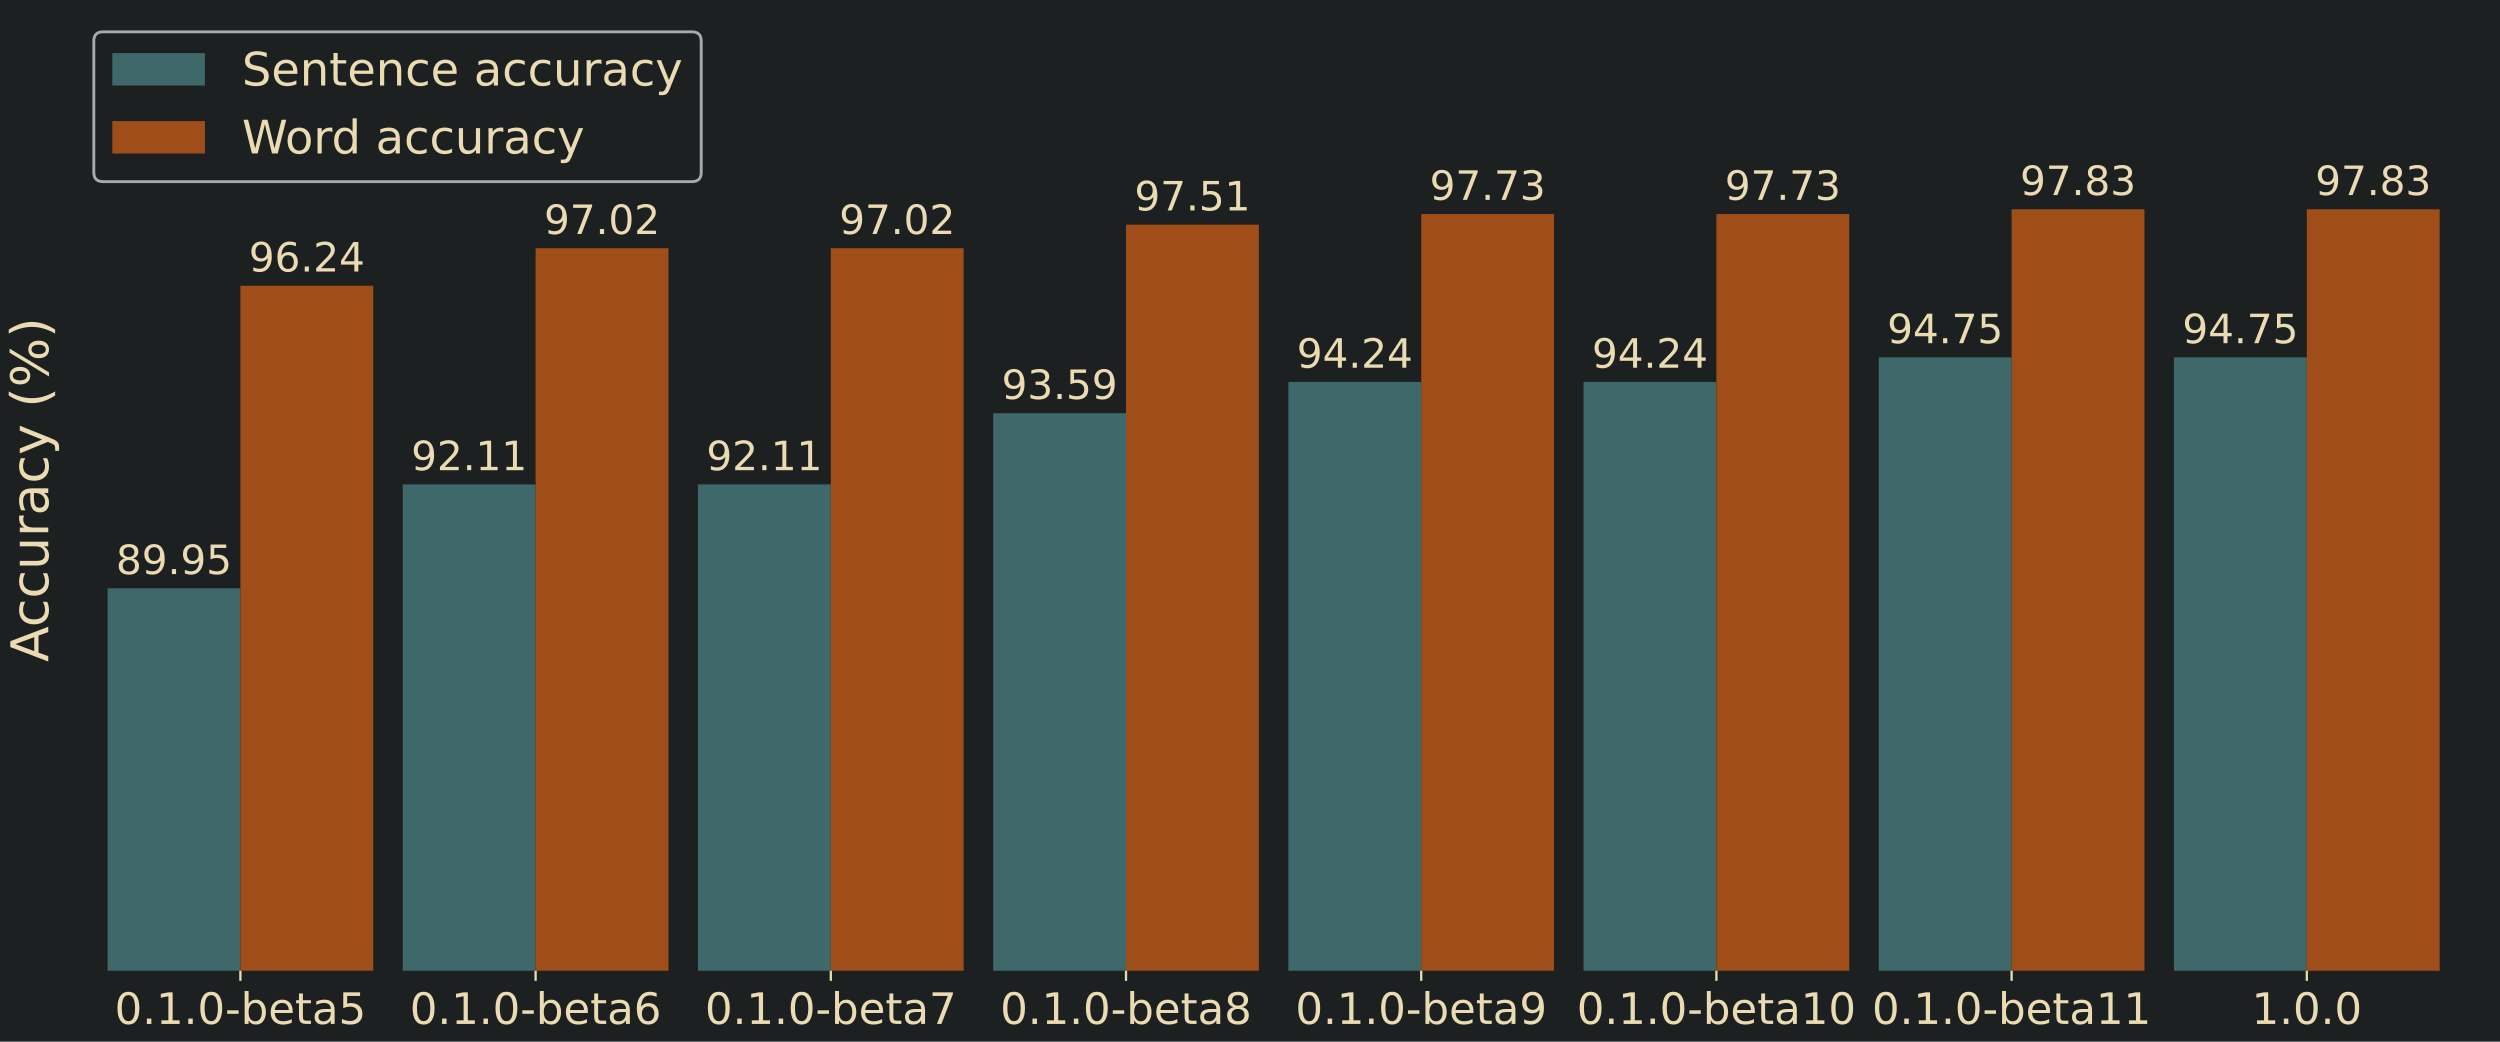
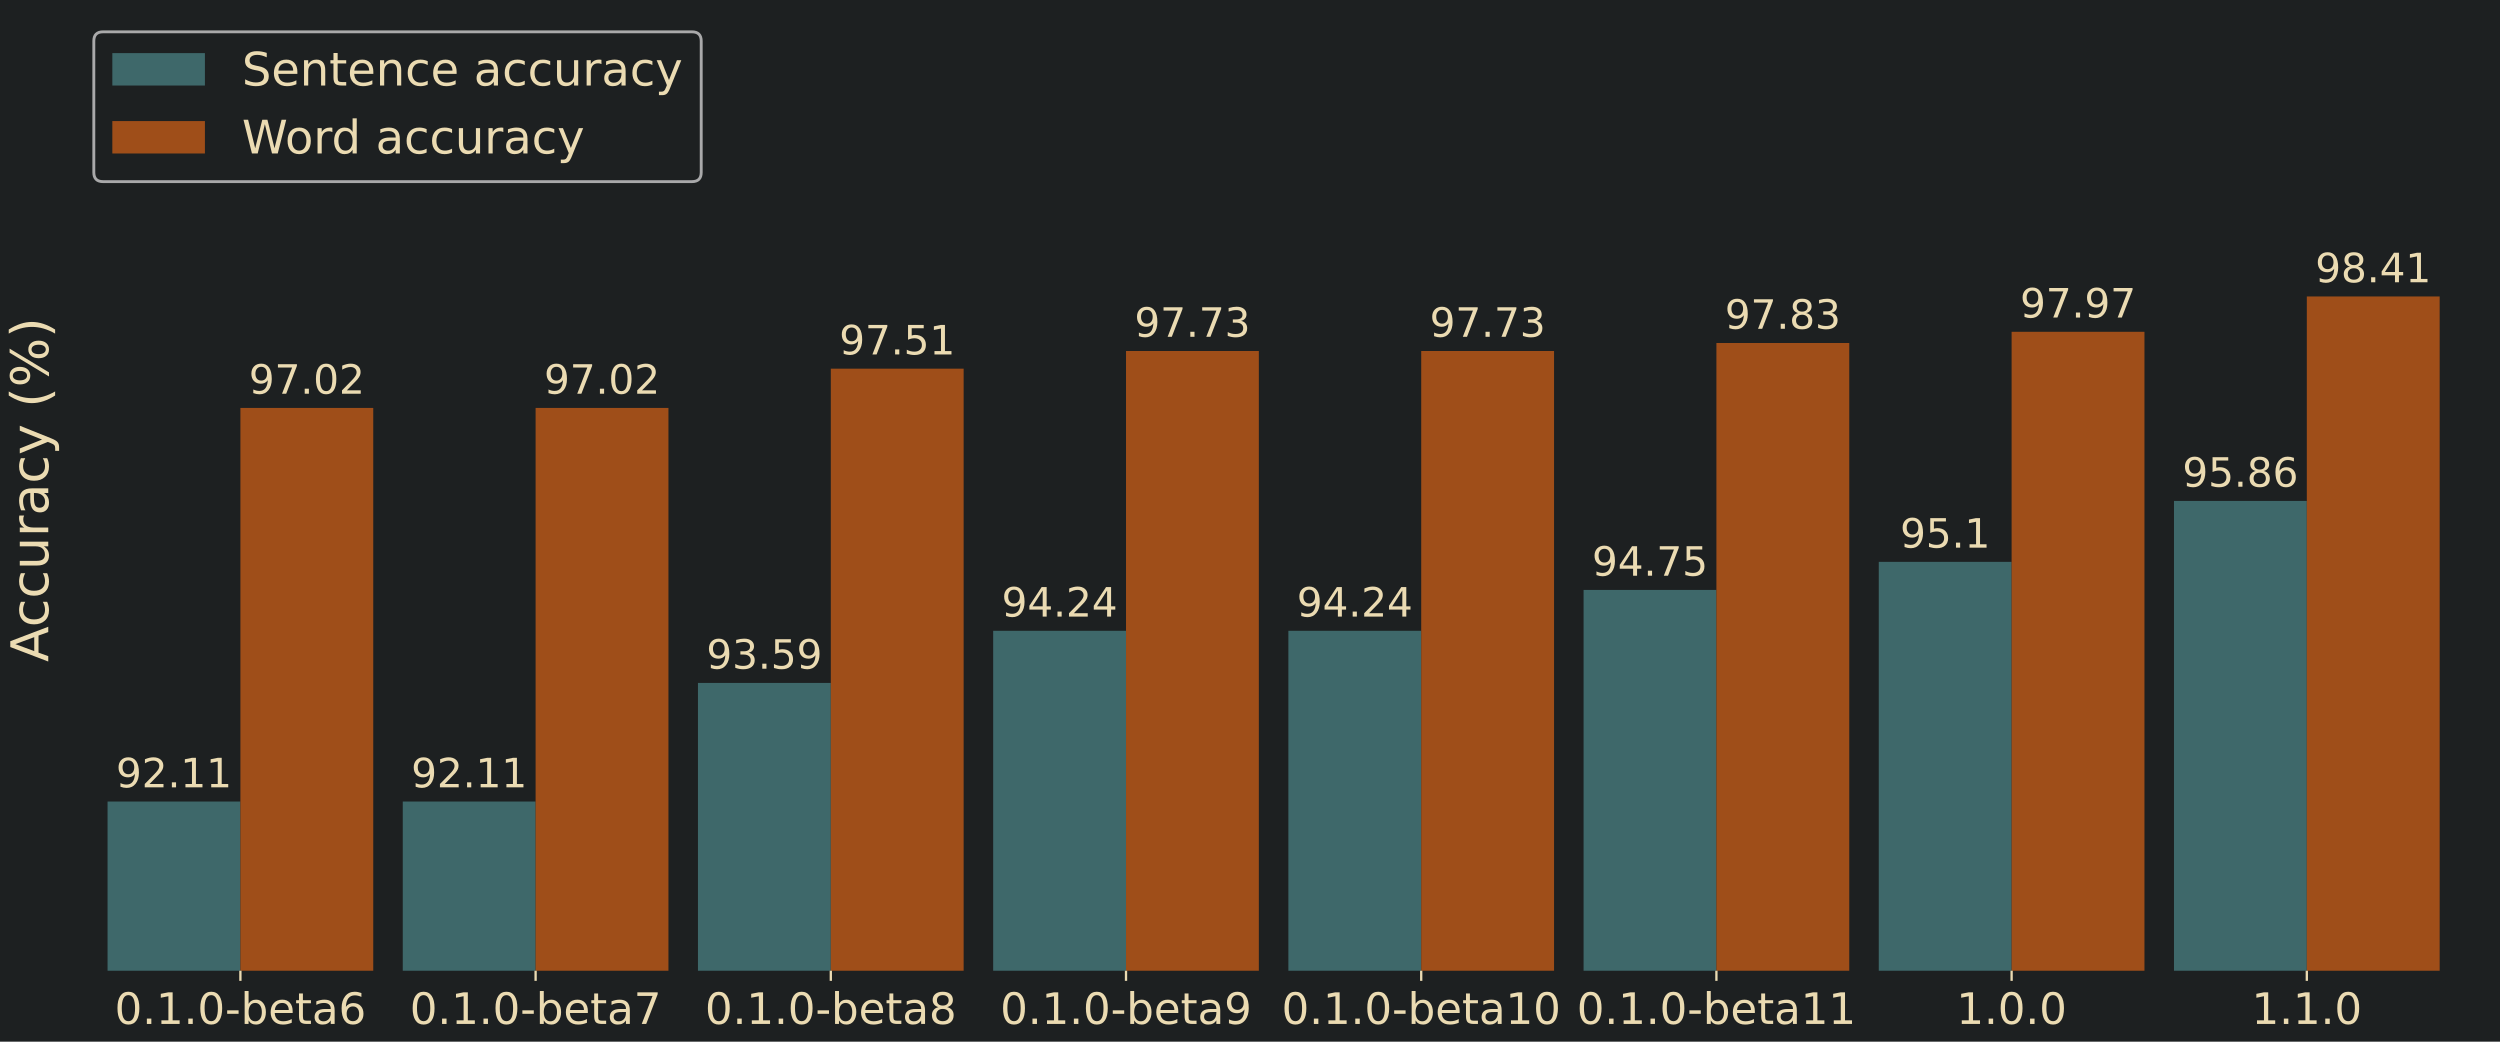
<svg xmlns="http://www.w3.org/2000/svg" xmlns:xlink="http://www.w3.org/1999/xlink" width="864pt" height="360pt" viewBox="0 0 864 360" version="1.1">
  <defs>
    <style type="text/css">*{stroke-linejoin: round; stroke-linecap: butt}</style>
  </defs>
  <g id="figure_1">
    <g id="patch_1">
      <path d="M 0 360  L 864 360  L 864 0  L 0 0  z " style="fill: #1d2021" />
    </g>
    <g id="axes_1">
      <g id="patch_2">
        <path d="M 24.421 335.483  L 861 335.483  L 861 3  L 24.421 3  z " style="fill: #1d2021" />
      </g>
      <g id="patch_3">
-         <path d="M 37.174 1698.66  L 83.083 1698.66  L 83.083 203.321  L 37.174 203.321  z " clip-path="url(#p4f9aa74996)" style="fill: #3e686a" />
+         <path d="M 37.174 2829.1  L 83.083 2829.1  L 83.083 277.021  L 37.174 277.021  z " clip-path="url(#p973f9255ab)" style="fill: #3e686a" />
      </g>
      <g id="patch_4">
-         <path d="M 139.195 1698.66  L 185.105 1698.66  L 185.105 167.413  L 139.195 167.413  z " clip-path="url(#p4f9aa74996)" style="fill: #3e686a" />
+         <path d="M 139.195 2829.1  L 185.105 2829.1  L 185.105 277.021  L 139.195 277.021  z " clip-path="url(#p973f9255ab)" style="fill: #3e686a" />
      </g>
      <g id="patch_5">
-         <path d="M 241.217 1698.66  L 287.127 1698.66  L 287.127 167.413  L 241.217 167.413  z " clip-path="url(#p4f9aa74996)" style="fill: #3e686a" />
+         <path d="M 241.217 2829.1  L 287.127 2829.1  L 287.127 236.015  L 241.217 236.015  z " clip-path="url(#p973f9255ab)" style="fill: #3e686a" />
      </g>
      <g id="patch_6">
-         <path d="M 343.239 1698.66  L 389.149 1698.66  L 389.149 142.809  L 343.239 142.809  z " clip-path="url(#p4f9aa74996)" style="fill: #3e686a" />
+         <path d="M 343.239 2829.1  L 389.149 2829.1  L 389.149 218.005  L 343.239 218.005  z " clip-path="url(#p973f9255ab)" style="fill: #3e686a" />
      </g>
      <g id="patch_7">
-         <path d="M 445.261 1698.66  L 491.171 1698.66  L 491.171 132.003  L 445.261 132.003  z " clip-path="url(#p4f9aa74996)" style="fill: #3e686a" />
+         <path d="M 445.261 2829.1  L 491.171 2829.1  L 491.171 218.005  L 445.261 218.005  z " clip-path="url(#p973f9255ab)" style="fill: #3e686a" />
      </g>
      <g id="patch_8">
-         <path d="M 547.283 1698.66  L 593.192 1698.66  L 593.192 132.003  L 547.283 132.003  z " clip-path="url(#p4f9aa74996)" style="fill: #3e686a" />
+         <path d="M 547.283 2829.1  L 593.192 2829.1  L 593.192 203.875  L 547.283 203.875  z " clip-path="url(#p973f9255ab)" style="fill: #3e686a" />
      </g>
      <g id="patch_9">
-         <path d="M 649.304 1698.66  L 695.214 1698.66  L 695.214 123.525  L 649.304 123.525  z " clip-path="url(#p4f9aa74996)" style="fill: #3e686a" />
+         <path d="M 649.304 2829.1  L 695.214 2829.1  L 695.214 194.178  L 649.304 194.178  z " clip-path="url(#p973f9255ab)" style="fill: #3e686a" />
      </g>
      <g id="patch_10">
-         <path d="M 751.326 1698.66  L 797.236 1698.66  L 797.236 123.525  L 751.326 123.525  z " clip-path="url(#p4f9aa74996)" style="fill: #3e686a" />
+         <path d="M 751.326 2829.1  L 797.236 2829.1  L 797.236 173.12  L 751.326 173.12  z " clip-path="url(#p973f9255ab)" style="fill: #3e686a" />
      </g>
      <g id="patch_11">
-         <path d="M 83.083 1698.66  L 128.993 1698.66  L 128.993 98.755  L 83.083 98.755  z " clip-path="url(#p4f9aa74996)" style="fill: #9f4e19" />
+         <path d="M 83.083 2829.1  L 128.993 2829.1  L 128.993 140.98  L 83.083 140.98  z " clip-path="url(#p973f9255ab)" style="fill: #9f4e19" />
      </g>
      <g id="patch_12">
-         <path d="M 185.105 1698.66  L 231.015 1698.66  L 231.015 85.788  L 185.105 85.788  z " clip-path="url(#p4f9aa74996)" style="fill: #9f4e19" />
+         <path d="M 185.105 2829.1  L 231.015 2829.1  L 231.015 140.98  L 185.105 140.98  z " clip-path="url(#p973f9255ab)" style="fill: #9f4e19" />
      </g>
      <g id="patch_13">
-         <path d="M 287.127 1698.66  L 333.037 1698.66  L 333.037 85.788  L 287.127 85.788  z " clip-path="url(#p4f9aa74996)" style="fill: #9f4e19" />
+         <path d="M 287.127 2829.1  L 333.037 2829.1  L 333.037 127.404  L 287.127 127.404  z " clip-path="url(#p973f9255ab)" style="fill: #9f4e19" />
      </g>
      <g id="patch_14">
-         <path d="M 389.149 1698.66  L 435.059 1698.66  L 435.059 77.643  L 389.149 77.643  z " clip-path="url(#p4f9aa74996)" style="fill: #9f4e19" />
+         <path d="M 389.149 2829.1  L 435.059 2829.1  L 435.059 121.309  L 389.149 121.309  z " clip-path="url(#p973f9255ab)" style="fill: #9f4e19" />
      </g>
      <g id="patch_15">
-         <path d="M 491.171 1698.66  L 537.08 1698.66  L 537.08 73.985  L 491.171 73.985  z " clip-path="url(#p4f9aa74996)" style="fill: #9f4e19" />
+         <path d="M 491.171 2829.1  L 537.08 2829.1  L 537.08 121.309  L 491.171 121.309  z " clip-path="url(#p973f9255ab)" style="fill: #9f4e19" />
      </g>
      <g id="patch_16">
-         <path d="M 593.192 1698.66  L 639.102 1698.66  L 639.102 73.985  L 593.192 73.985  z " clip-path="url(#p4f9aa74996)" style="fill: #9f4e19" />
+         <path d="M 593.192 2829.1  L 639.102 2829.1  L 639.102 118.538  L 593.192 118.538  z " clip-path="url(#p973f9255ab)" style="fill: #9f4e19" />
      </g>
      <g id="patch_17">
-         <path d="M 695.214 1698.66  L 741.124 1698.66  L 741.124 72.323  L 695.214 72.323  z " clip-path="url(#p4f9aa74996)" style="fill: #9f4e19" />
+         <path d="M 695.214 2829.1  L 741.124 2829.1  L 741.124 114.659  L 695.214 114.659  z " clip-path="url(#p973f9255ab)" style="fill: #9f4e19" />
      </g>
      <g id="patch_18">
-         <path d="M 797.236 1698.66  L 843.146 1698.66  L 843.146 72.323  L 797.236 72.323  z " clip-path="url(#p4f9aa74996)" style="fill: #9f4e19" />
+         <path d="M 797.236 2829.1  L 843.146 2829.1  L 843.146 102.468  L 797.236 102.468  z " clip-path="url(#p973f9255ab)" style="fill: #9f4e19" />
      </g>
      <g id="matplotlib.axis_1">
        <g id="xtick_1">
          <g id="line2d_1">
            <defs>
-               <path id="m18fe4cca74" d="M 0 0  L 0 3.5  " style="stroke: #ebdbb2; stroke-width: 0.8" />
+               <path id="m630012e439" d="M 0 0  L 0 3.5  " style="stroke: #ebdbb2; stroke-width: 0.8" />
            </defs>
            <g>
-               <use xlink:href="#m18fe4cca74" x="83.083" y="335.483" style="fill: #ebdbb2; stroke: #ebdbb2; stroke-width: 0.8" />
+               <use xlink:href="#m630012e439" x="83.083" y="335.483" style="fill: #ebdbb2; stroke: #ebdbb2; stroke-width: 0.8" />
            </g>
          </g>
          <g id="text_1">
            <g style="fill: #ebdbb2" transform="translate(39.61036 353.8802) scale(0.15 -0.15)">
              <defs>
                <path id="DejaVuSans-30" d="M 2034 4250  Q 1547 4250 1301 3770  Q 1056 3291 1056 2328  Q 1056 1369 1301 889  Q 1547 409 2034 409  Q 2525 409 2770 889  Q 3016 1369 3016 2328  Q 3016 3291 2770 3770  Q 2525 4250 2034 4250  z M 2034 4750  Q 2819 4750 3233 4129  Q 3647 3509 3647 2328  Q 3647 1150 3233 529  Q 2819 -91 2034 -91  Q 1250 -91 836 529  Q 422 1150 422 2328  Q 422 3509 836 4129  Q 1250 4750 2034 4750  z " transform="scale(0.015625)" />
                <path id="DejaVuSans-2e" d="M 684 794  L 1344 794  L 1344 0  L 684 0  L 684 794  z " transform="scale(0.015625)" />
                <path id="DejaVuSans-31" d="M 794 531  L 1825 531  L 1825 4091  L 703 3866  L 703 4441  L 1819 4666  L 2450 4666  L 2450 531  L 3481 531  L 3481 0  L 794 0  L 794 531  z " transform="scale(0.015625)" />
                <path id="DejaVuSans-2d" d="M 313 2009  L 1997 2009  L 1997 1497  L 313 1497  L 313 2009  z " transform="scale(0.015625)" />
                <path id="DejaVuSans-62" d="M 3116 1747  Q 3116 2381 2855 2742  Q 2594 3103 2138 3103  Q 1681 3103 1420 2742  Q 1159 2381 1159 1747  Q 1159 1113 1420 752  Q 1681 391 2138 391  Q 2594 391 2855 752  Q 3116 1113 3116 1747  z M 1159 2969  Q 1341 3281 1617 3432  Q 1894 3584 2278 3584  Q 2916 3584 3314 3078  Q 3713 2572 3713 1747  Q 3713 922 3314 415  Q 2916 -91 2278 -91  Q 1894 -91 1617 61  Q 1341 213 1159 525  L 1159 0  L 581 0  L 581 4863  L 1159 4863  L 1159 2969  z " transform="scale(0.015625)" />
                <path id="DejaVuSans-65" d="M 3597 1894  L 3597 1613  L 953 1613  Q 991 1019 1311 708  Q 1631 397 2203 397  Q 2534 397 2845 478  Q 3156 559 3463 722  L 3463 178  Q 3153 47 2828 -22  Q 2503 -91 2169 -91  Q 1331 -91 842 396  Q 353 884 353 1716  Q 353 2575 817 3079  Q 1281 3584 2069 3584  Q 2775 3584 3186 3129  Q 3597 2675 3597 1894  z M 3022 2063  Q 3016 2534 2758 2815  Q 2500 3097 2075 3097  Q 1594 3097 1305 2825  Q 1016 2553 972 2059  L 3022 2063  z " transform="scale(0.015625)" />
                <path id="DejaVuSans-74" d="M 1172 4494  L 1172 3500  L 2356 3500  L 2356 3053  L 1172 3053  L 1172 1153  Q 1172 725 1289 603  Q 1406 481 1766 481  L 2356 481  L 2356 0  L 1766 0  Q 1100 0 847 248  Q 594 497 594 1153  L 594 3053  L 172 3053  L 172 3500  L 594 3500  L 594 4494  L 1172 4494  z " transform="scale(0.015625)" />
                <path id="DejaVuSans-61" d="M 2194 1759  Q 1497 1759 1228 1600  Q 959 1441 959 1056  Q 959 750 1161 570  Q 1363 391 1709 391  Q 2188 391 2477 730  Q 2766 1069 2766 1631  L 2766 1759  L 2194 1759  z M 3341 1997  L 3341 0  L 2766 0  L 2766 531  Q 2569 213 2275 61  Q 1981 -91 1556 -91  Q 1019 -91 701 211  Q 384 513 384 1019  Q 384 1609 779 1909  Q 1175 2209 1959 2209  L 2766 2209  L 2766 2266  Q 2766 2663 2505 2880  Q 2244 3097 1772 3097  Q 1472 3097 1187 3025  Q 903 2953 641 2809  L 641 3341  Q 956 3463 1253 3523  Q 1550 3584 1831 3584  Q 2591 3584 2966 3190  Q 3341 2797 3341 1997  z " transform="scale(0.015625)" />
-                 <path id="DejaVuSans-35" d="M 691 4666  L 3169 4666  L 3169 4134  L 1269 4134  L 1269 2991  Q 1406 3038 1543 3061  Q 1681 3084 1819 3084  Q 2600 3084 3056 2656  Q 3513 2228 3513 1497  Q 3513 744 3044 326  Q 2575 -91 1722 -91  Q 1428 -91 1123 -41  Q 819 9 494 109  L 494 744  Q 775 591 1075 516  Q 1375 441 1709 441  Q 2250 441 2565 725  Q 2881 1009 2881 1497  Q 2881 1984 2565 2268  Q 2250 2553 1709 2553  Q 1456 2553 1204 2497  Q 953 2441 691 2322  L 691 4666  z " transform="scale(0.015625)" />
+                 <path id="DejaVuSans-36" d="M 2113 2584  Q 1688 2584 1439 2293  Q 1191 2003 1191 1497  Q 1191 994 1439 701  Q 1688 409 2113 409  Q 2538 409 2786 701  Q 3034 994 3034 1497  Q 3034 2003 2786 2293  Q 2538 2584 2113 2584  z M 3366 4563  L 3366 3988  Q 3128 4100 2886 4159  Q 2644 4219 2406 4219  Q 1781 4219 1451 3797  Q 1122 3375 1075 2522  Q 1259 2794 1537 2939  Q 1816 3084 2150 3084  Q 2853 3084 3261 2657  Q 3669 2231 3669 1497  Q 3669 778 3244 343  Q 2819 -91 2113 -91  Q 1303 -91 875 529  Q 447 1150 447 2328  Q 447 3434 972 4092  Q 1497 4750 2381 4750  Q 2619 4750 2861 4703  Q 3103 4656 3366 4563  z " transform="scale(0.015625)" />
              </defs>
              <use xlink:href="#DejaVuSans-30" />
              <use xlink:href="#DejaVuSans-2e" x="63.623" />
              <use xlink:href="#DejaVuSans-31" x="95.41" />
              <use xlink:href="#DejaVuSans-2e" x="159.033" />
              <use xlink:href="#DejaVuSans-30" x="190.82" />
              <use xlink:href="#DejaVuSans-2d" x="254.443" />
              <use xlink:href="#DejaVuSans-62" x="290.527" />
              <use xlink:href="#DejaVuSans-65" x="354.004" />
              <use xlink:href="#DejaVuSans-74" x="415.527" />
              <use xlink:href="#DejaVuSans-61" x="454.736" />
-               <use xlink:href="#DejaVuSans-35" x="516.016" />
+               <use xlink:href="#DejaVuSans-36" x="516.016" />
            </g>
          </g>
        </g>
        <g id="xtick_2">
          <g id="line2d_2">
            <g>
-               <use xlink:href="#m18fe4cca74" x="185.105" y="335.483" style="fill: #ebdbb2; stroke: #ebdbb2; stroke-width: 0.8" />
+               <use xlink:href="#m630012e439" x="185.105" y="335.483" style="fill: #ebdbb2; stroke: #ebdbb2; stroke-width: 0.8" />
            </g>
          </g>
          <g id="text_2">
            <g style="fill: #ebdbb2" transform="translate(141.6322 353.8802) scale(0.15 -0.15)">
              <defs>
-                 <path id="DejaVuSans-36" d="M 2113 2584  Q 1688 2584 1439 2293  Q 1191 2003 1191 1497  Q 1191 994 1439 701  Q 1688 409 2113 409  Q 2538 409 2786 701  Q 3034 994 3034 1497  Q 3034 2003 2786 2293  Q 2538 2584 2113 2584  z M 3366 4563  L 3366 3988  Q 3128 4100 2886 4159  Q 2644 4219 2406 4219  Q 1781 4219 1451 3797  Q 1122 3375 1075 2522  Q 1259 2794 1537 2939  Q 1816 3084 2150 3084  Q 2853 3084 3261 2657  Q 3669 2231 3669 1497  Q 3669 778 3244 343  Q 2819 -91 2113 -91  Q 1303 -91 875 529  Q 447 1150 447 2328  Q 447 3434 972 4092  Q 1497 4750 2381 4750  Q 2619 4750 2861 4703  Q 3103 4656 3366 4563  z " transform="scale(0.015625)" />
+                 <path id="DejaVuSans-37" d="M 525 4666  L 3525 4666  L 3525 4397  L 1831 0  L 1172 0  L 2766 4134  L 525 4134  L 525 4666  z " transform="scale(0.015625)" />
              </defs>
              <use xlink:href="#DejaVuSans-30" />
              <use xlink:href="#DejaVuSans-2e" x="63.623" />
              <use xlink:href="#DejaVuSans-31" x="95.41" />
              <use xlink:href="#DejaVuSans-2e" x="159.033" />
              <use xlink:href="#DejaVuSans-30" x="190.82" />
              <use xlink:href="#DejaVuSans-2d" x="254.443" />
              <use xlink:href="#DejaVuSans-62" x="290.527" />
              <use xlink:href="#DejaVuSans-65" x="354.004" />
              <use xlink:href="#DejaVuSans-74" x="415.527" />
              <use xlink:href="#DejaVuSans-61" x="454.736" />
-               <use xlink:href="#DejaVuSans-36" x="516.016" />
+               <use xlink:href="#DejaVuSans-37" x="516.016" />
            </g>
          </g>
        </g>
        <g id="xtick_3">
          <g id="line2d_3">
            <g>
-               <use xlink:href="#m18fe4cca74" x="287.127" y="335.483" style="fill: #ebdbb2; stroke: #ebdbb2; stroke-width: 0.8" />
+               <use xlink:href="#m630012e439" x="287.127" y="335.483" style="fill: #ebdbb2; stroke: #ebdbb2; stroke-width: 0.8" />
            </g>
          </g>
          <g id="text_3">
            <g style="fill: #ebdbb2" transform="translate(243.654 353.8802) scale(0.15 -0.15)">
              <defs>
-                 <path id="DejaVuSans-37" d="M 525 4666  L 3525 4666  L 3525 4397  L 1831 0  L 1172 0  L 2766 4134  L 525 4134  L 525 4666  z " transform="scale(0.015625)" />
+                 <path id="DejaVuSans-38" d="M 2034 2216  Q 1584 2216 1326 1975  Q 1069 1734 1069 1313  Q 1069 891 1326 650  Q 1584 409 2034 409  Q 2484 409 2743 651  Q 3003 894 3003 1313  Q 3003 1734 2745 1975  Q 2488 2216 2034 2216  z M 1403 2484  Q 997 2584 770 2862  Q 544 3141 544 3541  Q 544 4100 942 4425  Q 1341 4750 2034 4750  Q 2731 4750 3128 4425  Q 3525 4100 3525 3541  Q 3525 3141 3298 2862  Q 3072 2584 2669 2484  Q 3125 2378 3379 2068  Q 3634 1759 3634 1313  Q 3634 634 3220 271  Q 2806 -91 2034 -91  Q 1263 -91 848 271  Q 434 634 434 1313  Q 434 1759 690 2068  Q 947 2378 1403 2484  z M 1172 3481  Q 1172 3119 1398 2916  Q 1625 2713 2034 2713  Q 2441 2713 2670 2916  Q 2900 3119 2900 3481  Q 2900 3844 2670 4047  Q 2441 4250 2034 4250  Q 1625 4250 1398 4047  Q 1172 3844 1172 3481  z " transform="scale(0.015625)" />
              </defs>
              <use xlink:href="#DejaVuSans-30" />
              <use xlink:href="#DejaVuSans-2e" x="63.623" />
              <use xlink:href="#DejaVuSans-31" x="95.41" />
              <use xlink:href="#DejaVuSans-2e" x="159.033" />
              <use xlink:href="#DejaVuSans-30" x="190.82" />
              <use xlink:href="#DejaVuSans-2d" x="254.443" />
              <use xlink:href="#DejaVuSans-62" x="290.527" />
              <use xlink:href="#DejaVuSans-65" x="354.004" />
              <use xlink:href="#DejaVuSans-74" x="415.527" />
              <use xlink:href="#DejaVuSans-61" x="454.736" />
-               <use xlink:href="#DejaVuSans-37" x="516.016" />
+               <use xlink:href="#DejaVuSans-38" x="516.016" />
            </g>
          </g>
        </g>
        <g id="xtick_4">
          <g id="line2d_4">
            <g>
-               <use xlink:href="#m18fe4cca74" x="389.149" y="335.483" style="fill: #ebdbb2; stroke: #ebdbb2; stroke-width: 0.8" />
+               <use xlink:href="#m630012e439" x="389.149" y="335.483" style="fill: #ebdbb2; stroke: #ebdbb2; stroke-width: 0.8" />
            </g>
          </g>
          <g id="text_4">
            <g style="fill: #ebdbb2" transform="translate(345.6758 353.8802) scale(0.15 -0.15)">
              <defs>
-                 <path id="DejaVuSans-38" d="M 2034 2216  Q 1584 2216 1326 1975  Q 1069 1734 1069 1313  Q 1069 891 1326 650  Q 1584 409 2034 409  Q 2484 409 2743 651  Q 3003 894 3003 1313  Q 3003 1734 2745 1975  Q 2488 2216 2034 2216  z M 1403 2484  Q 997 2584 770 2862  Q 544 3141 544 3541  Q 544 4100 942 4425  Q 1341 4750 2034 4750  Q 2731 4750 3128 4425  Q 3525 4100 3525 3541  Q 3525 3141 3298 2862  Q 3072 2584 2669 2484  Q 3125 2378 3379 2068  Q 3634 1759 3634 1313  Q 3634 634 3220 271  Q 2806 -91 2034 -91  Q 1263 -91 848 271  Q 434 634 434 1313  Q 434 1759 690 2068  Q 947 2378 1403 2484  z M 1172 3481  Q 1172 3119 1398 2916  Q 1625 2713 2034 2713  Q 2441 2713 2670 2916  Q 2900 3119 2900 3481  Q 2900 3844 2670 4047  Q 2441 4250 2034 4250  Q 1625 4250 1398 4047  Q 1172 3844 1172 3481  z " transform="scale(0.015625)" />
+                 <path id="DejaVuSans-39" d="M 703 97  L 703 672  Q 941 559 1184 500  Q 1428 441 1663 441  Q 2288 441 2617 861  Q 2947 1281 2994 2138  Q 2813 1869 2534 1725  Q 2256 1581 1919 1581  Q 1219 1581 811 2004  Q 403 2428 403 3163  Q 403 3881 828 4315  Q 1253 4750 1959 4750  Q 2769 4750 3195 4129  Q 3622 3509 3622 2328  Q 3622 1225 3098 567  Q 2575 -91 1691 -91  Q 1453 -91 1209 -44  Q 966 3 703 97  z M 1959 2075  Q 2384 2075 2632 2365  Q 2881 2656 2881 3163  Q 2881 3666 2632 3958  Q 2384 4250 1959 4250  Q 1534 4250 1286 3958  Q 1038 3666 1038 3163  Q 1038 2656 1286 2365  Q 1534 2075 1959 2075  z " transform="scale(0.015625)" />
              </defs>
              <use xlink:href="#DejaVuSans-30" />
              <use xlink:href="#DejaVuSans-2e" x="63.623" />
              <use xlink:href="#DejaVuSans-31" x="95.41" />
              <use xlink:href="#DejaVuSans-2e" x="159.033" />
              <use xlink:href="#DejaVuSans-30" x="190.82" />
              <use xlink:href="#DejaVuSans-2d" x="254.443" />
              <use xlink:href="#DejaVuSans-62" x="290.527" />
              <use xlink:href="#DejaVuSans-65" x="354.004" />
              <use xlink:href="#DejaVuSans-74" x="415.527" />
              <use xlink:href="#DejaVuSans-61" x="454.736" />
-               <use xlink:href="#DejaVuSans-38" x="516.016" />
+               <use xlink:href="#DejaVuSans-39" x="516.016" />
            </g>
          </g>
        </g>
        <g id="xtick_5">
          <g id="line2d_5">
            <g>
-               <use xlink:href="#m18fe4cca74" x="491.171" y="335.483" style="fill: #ebdbb2; stroke: #ebdbb2; stroke-width: 0.8" />
+               <use xlink:href="#m630012e439" x="491.171" y="335.483" style="fill: #ebdbb2; stroke: #ebdbb2; stroke-width: 0.8" />
            </g>
          </g>
          <g id="text_5">
-             <g style="fill: #ebdbb2" transform="translate(447.6976 353.8802) scale(0.15 -0.15)">
-               <defs>
-                 <path id="DejaVuSans-39" d="M 703 97  L 703 672  Q 941 559 1184 500  Q 1428 441 1663 441  Q 2288 441 2617 861  Q 2947 1281 2994 2138  Q 2813 1869 2534 1725  Q 2256 1581 1919 1581  Q 1219 1581 811 2004  Q 403 2428 403 3163  Q 403 3881 828 4315  Q 1253 4750 1959 4750  Q 2769 4750 3195 4129  Q 3622 3509 3622 2328  Q 3622 1225 3098 567  Q 2575 -91 1691 -91  Q 1453 -91 1209 -44  Q 966 3 703 97  z M 1959 2075  Q 2384 2075 2632 2365  Q 2881 2656 2881 3163  Q 2881 3666 2632 3958  Q 2384 4250 1959 4250  Q 1534 4250 1286 3958  Q 1038 3666 1038 3163  Q 1038 2656 1286 2365  Q 1534 2075 1959 2075  z " transform="scale(0.015625)" />
-               </defs>
-               <use xlink:href="#DejaVuSans-30" />
-               <use xlink:href="#DejaVuSans-2e" x="63.623" />
-               <use xlink:href="#DejaVuSans-31" x="95.41" />
-               <use xlink:href="#DejaVuSans-2e" x="159.033" />
-               <use xlink:href="#DejaVuSans-30" x="190.82" />
-               <use xlink:href="#DejaVuSans-2d" x="254.443" />
-               <use xlink:href="#DejaVuSans-62" x="290.527" />
-               <use xlink:href="#DejaVuSans-65" x="354.004" />
-               <use xlink:href="#DejaVuSans-74" x="415.527" />
-               <use xlink:href="#DejaVuSans-61" x="454.736" />
-               <use xlink:href="#DejaVuSans-39" x="516.016" />
+             <g style="fill: #ebdbb2" transform="translate(442.9258 353.8802) scale(0.15 -0.15)">
+               <use xlink:href="#DejaVuSans-30" />
+               <use xlink:href="#DejaVuSans-2e" x="63.623" />
+               <use xlink:href="#DejaVuSans-31" x="95.41" />
+               <use xlink:href="#DejaVuSans-2e" x="159.033" />
+               <use xlink:href="#DejaVuSans-30" x="190.82" />
+               <use xlink:href="#DejaVuSans-2d" x="254.443" />
+               <use xlink:href="#DejaVuSans-62" x="290.527" />
+               <use xlink:href="#DejaVuSans-65" x="354.004" />
+               <use xlink:href="#DejaVuSans-74" x="415.527" />
+               <use xlink:href="#DejaVuSans-61" x="454.736" />
+               <use xlink:href="#DejaVuSans-31" x="516.016" />
+               <use xlink:href="#DejaVuSans-30" x="579.639" />
            </g>
          </g>
        </g>
        <g id="xtick_6">
          <g id="line2d_6">
            <g>
-               <use xlink:href="#m18fe4cca74" x="593.192" y="335.483" style="fill: #ebdbb2; stroke: #ebdbb2; stroke-width: 0.8" />
+               <use xlink:href="#m630012e439" x="593.192" y="335.483" style="fill: #ebdbb2; stroke: #ebdbb2; stroke-width: 0.8" />
            </g>
          </g>
          <g id="text_6">
            <g style="fill: #ebdbb2" transform="translate(544.9476 353.8802) scale(0.15 -0.15)">
              <use xlink:href="#DejaVuSans-30" />
              <use xlink:href="#DejaVuSans-2e" x="63.623" />
              <use xlink:href="#DejaVuSans-31" x="95.41" />
              <use xlink:href="#DejaVuSans-2e" x="159.033" />
              <use xlink:href="#DejaVuSans-30" x="190.82" />
              <use xlink:href="#DejaVuSans-2d" x="254.443" />
              <use xlink:href="#DejaVuSans-62" x="290.527" />
              <use xlink:href="#DejaVuSans-65" x="354.004" />
              <use xlink:href="#DejaVuSans-74" x="415.527" />
              <use xlink:href="#DejaVuSans-61" x="454.736" />
              <use xlink:href="#DejaVuSans-31" x="516.016" />
-               <use xlink:href="#DejaVuSans-30" x="579.639" />
+               <use xlink:href="#DejaVuSans-31" x="579.639" />
            </g>
          </g>
        </g>
        <g id="xtick_7">
          <g id="line2d_7">
            <g>
-               <use xlink:href="#m18fe4cca74" x="695.214" y="335.483" style="fill: #ebdbb2; stroke: #ebdbb2; stroke-width: 0.8" />
+               <use xlink:href="#m630012e439" x="695.214" y="335.483" style="fill: #ebdbb2; stroke: #ebdbb2; stroke-width: 0.8" />
            </g>
          </g>
          <g id="text_7">
-             <g style="fill: #ebdbb2" transform="translate(646.9694 353.8802) scale(0.15 -0.15)">
-               <use xlink:href="#DejaVuSans-30" />
-               <use xlink:href="#DejaVuSans-2e" x="63.623" />
-               <use xlink:href="#DejaVuSans-31" x="95.41" />
-               <use xlink:href="#DejaVuSans-2e" x="159.033" />
-               <use xlink:href="#DejaVuSans-30" x="190.82" />
-               <use xlink:href="#DejaVuSans-2d" x="254.443" />
-               <use xlink:href="#DejaVuSans-62" x="290.527" />
-               <use xlink:href="#DejaVuSans-65" x="354.004" />
-               <use xlink:href="#DejaVuSans-74" x="415.527" />
-               <use xlink:href="#DejaVuSans-61" x="454.736" />
-               <use xlink:href="#DejaVuSans-31" x="516.016" />
-               <use xlink:href="#DejaVuSans-31" x="579.639" />
+             <g style="fill: #ebdbb2" transform="translate(676.1315 353.8802) scale(0.15 -0.15)">
+               <use xlink:href="#DejaVuSans-31" />
+               <use xlink:href="#DejaVuSans-2e" x="63.623" />
+               <use xlink:href="#DejaVuSans-30" x="95.41" />
+               <use xlink:href="#DejaVuSans-2e" x="159.033" />
+               <use xlink:href="#DejaVuSans-30" x="190.82" />
            </g>
          </g>
        </g>
        <g id="xtick_8">
          <g id="line2d_8">
            <g>
-               <use xlink:href="#m18fe4cca74" x="797.236" y="335.483" style="fill: #ebdbb2; stroke: #ebdbb2; stroke-width: 0.8" />
+               <use xlink:href="#m630012e439" x="797.236" y="335.483" style="fill: #ebdbb2; stroke: #ebdbb2; stroke-width: 0.8" />
            </g>
          </g>
          <g id="text_8">
            <g style="fill: #ebdbb2" transform="translate(778.1533 353.8802) scale(0.15 -0.15)">
              <use xlink:href="#DejaVuSans-31" />
              <use xlink:href="#DejaVuSans-2e" x="63.623" />
-               <use xlink:href="#DejaVuSans-30" x="95.41" />
+               <use xlink:href="#DejaVuSans-31" x="95.41" />
              <use xlink:href="#DejaVuSans-2e" x="159.033" />
              <use xlink:href="#DejaVuSans-30" x="190.82" />
            </g>
          </g>
        </g>
      </g>
      <g id="matplotlib.axis_2">
        <g id="text_9">
          <g style="fill: #ebdbb2" transform="translate(16.67743 228.7666) rotate(-90) scale(0.18 -0.18)">
            <defs>
              <path id="DejaVuSans-41" d="M 2188 4044  L 1331 1722  L 3047 1722  L 2188 4044  z M 1831 4666  L 2547 4666  L 4325 0  L 3669 0  L 3244 1197  L 1141 1197  L 716 0  L 50 0  L 1831 4666  z " transform="scale(0.015625)" />
              <path id="DejaVuSans-63" d="M 3122 3366  L 3122 2828  Q 2878 2963 2633 3030  Q 2388 3097 2138 3097  Q 1578 3097 1268 2742  Q 959 2388 959 1747  Q 959 1106 1268 751  Q 1578 397 2138 397  Q 2388 397 2633 464  Q 2878 531 3122 666  L 3122 134  Q 2881 22 2623 -34  Q 2366 -91 2075 -91  Q 1284 -91 818 406  Q 353 903 353 1747  Q 353 2603 823 3093  Q 1294 3584 2113 3584  Q 2378 3584 2631 3529  Q 2884 3475 3122 3366  z " transform="scale(0.015625)" />
              <path id="DejaVuSans-75" d="M 544 1381  L 544 3500  L 1119 3500  L 1119 1403  Q 1119 906 1312 657  Q 1506 409 1894 409  Q 2359 409 2629 706  Q 2900 1003 2900 1516  L 2900 3500  L 3475 3500  L 3475 0  L 2900 0  L 2900 538  Q 2691 219 2414 64  Q 2138 -91 1772 -91  Q 1169 -91 856 284  Q 544 659 544 1381  z M 1991 3584  L 1991 3584  z " transform="scale(0.015625)" />
              <path id="DejaVuSans-72" d="M 2631 2963  Q 2534 3019 2420 3045  Q 2306 3072 2169 3072  Q 1681 3072 1420 2755  Q 1159 2438 1159 1844  L 1159 0  L 581 0  L 581 3500  L 1159 3500  L 1159 2956  Q 1341 3275 1631 3429  Q 1922 3584 2338 3584  Q 2397 3584 2469 3576  Q 2541 3569 2628 3553  L 2631 2963  z " transform="scale(0.015625)" />
              <path id="DejaVuSans-79" d="M 2059 -325  Q 1816 -950 1584 -1140  Q 1353 -1331 966 -1331  L 506 -1331  L 506 -850  L 844 -850  Q 1081 -850 1212 -737  Q 1344 -625 1503 -206  L 1606 56  L 191 3500  L 800 3500  L 1894 763  L 2988 3500  L 3597 3500  L 2059 -325  z " transform="scale(0.015625)" />
              <path id="DejaVuSans-20" transform="scale(0.015625)" />
              <path id="DejaVuSans-28" d="M 1984 4856  Q 1566 4138 1362 3434  Q 1159 2731 1159 2009  Q 1159 1288 1364 580  Q 1569 -128 1984 -844  L 1484 -844  Q 1016 -109 783 600  Q 550 1309 550 2009  Q 550 2706 781 3412  Q 1013 4119 1484 4856  L 1984 4856  z " transform="scale(0.015625)" />
              <path id="DejaVuSans-25" d="M 4653 2053  Q 4381 2053 4226 1822  Q 4072 1591 4072 1178  Q 4072 772 4226 539  Q 4381 306 4653 306  Q 4919 306 5073 539  Q 5228 772 5228 1178  Q 5228 1588 5073 1820  Q 4919 2053 4653 2053  z M 4653 2450  Q 5147 2450 5437 2106  Q 5728 1763 5728 1178  Q 5728 594 5436 251  Q 5144 -91 4653 -91  Q 4153 -91 3862 251  Q 3572 594 3572 1178  Q 3572 1766 3864 2108  Q 4156 2450 4653 2450  z M 1428 4353  Q 1159 4353 1004 4120  Q 850 3888 850 3481  Q 850 3069 1003 2837  Q 1156 2606 1428 2606  Q 1700 2606 1854 2837  Q 2009 3069 2009 3481  Q 2009 3884 1853 4118  Q 1697 4353 1428 4353  z M 4250 4750  L 4750 4750  L 1831 -91  L 1331 -91  L 4250 4750  z M 1428 4750  Q 1922 4750 2215 4408  Q 2509 4066 2509 3481  Q 2509 2891 2217 2550  Q 1925 2209 1428 2209  Q 931 2209 642 2551  Q 353 2894 353 3481  Q 353 4063 643 4406  Q 934 4750 1428 4750  z " transform="scale(0.015625)" />
              <path id="DejaVuSans-29" d="M 513 4856  L 1013 4856  Q 1481 4119 1714 3412  Q 1947 2706 1947 2009  Q 1947 1309 1714 600  Q 1481 -109 1013 -844  L 513 -844  Q 928 -128 1133 580  Q 1338 1288 1338 2009  Q 1338 2731 1133 3434  Q 928 4138 513 4856  z " transform="scale(0.015625)" />
            </defs>
            <use xlink:href="#DejaVuSans-41" />
            <use xlink:href="#DejaVuSans-63" x="66.658" />
            <use xlink:href="#DejaVuSans-63" x="121.639" />
            <use xlink:href="#DejaVuSans-75" x="176.619" />
            <use xlink:href="#DejaVuSans-72" x="239.998" />
            <use xlink:href="#DejaVuSans-61" x="281.111" />
            <use xlink:href="#DejaVuSans-63" x="342.391" />
            <use xlink:href="#DejaVuSans-79" x="397.371" />
            <use xlink:href="#DejaVuSans-20" x="456.551" />
            <use xlink:href="#DejaVuSans-28" x="488.338" />
            <use xlink:href="#DejaVuSans-25" x="527.352" />
            <use xlink:href="#DejaVuSans-29" x="622.371" />
          </g>
        </g>
      </g>
      <g id="text_10">
-         <g style="fill: #ebdbb2" transform="translate(40.08881 198.4093) scale(0.14 -0.14)">
-           <use xlink:href="#DejaVuSans-38" />
-           <use xlink:href="#DejaVuSans-39" x="63.623" />
-           <use xlink:href="#DejaVuSans-2e" x="127.246" />
-           <use xlink:href="#DejaVuSans-39" x="159.033" />
-           <use xlink:href="#DejaVuSans-35" x="222.656" />
-         </g>
-       </g>
-       <g id="text_11">
-         <g style="fill: #ebdbb2" transform="translate(142.1106 162.5012) scale(0.14 -0.14)">
+         <g style="fill: #ebdbb2" transform="translate(40.08881 272.1095) scale(0.14 -0.14)">
          <defs>
            <path id="DejaVuSans-32" d="M 1228 531  L 3431 531  L 3431 0  L 469 0  L 469 531  Q 828 903 1448 1529  Q 2069 2156 2228 2338  Q 2531 2678 2651 2914  Q 2772 3150 2772 3378  Q 2772 3750 2511 3984  Q 2250 4219 1831 4219  Q 1534 4219 1204 4116  Q 875 4013 500 3803  L 500 4441  Q 881 4594 1212 4672  Q 1544 4750 1819 4750  Q 2544 4750 2975 4387  Q 3406 4025 3406 3419  Q 3406 3131 3298 2873  Q 3191 2616 2906 2266  Q 2828 2175 2409 1742  Q 1991 1309 1228 531  z " transform="scale(0.015625)" />
          </defs>
          <use xlink:href="#DejaVuSans-39" />
          <use xlink:href="#DejaVuSans-32" x="63.623" />
          <use xlink:href="#DejaVuSans-2e" x="127.246" />
          <use xlink:href="#DejaVuSans-31" x="159.033" />
          <use xlink:href="#DejaVuSans-31" x="222.656" />
        </g>
      </g>
-       <g id="text_12">
-         <g style="fill: #ebdbb2" transform="translate(244.1324 162.5012) scale(0.14 -0.14)">
+       <g id="text_11">
+         <g style="fill: #ebdbb2" transform="translate(142.1106 272.1095) scale(0.14 -0.14)">
          <use xlink:href="#DejaVuSans-39" />
          <use xlink:href="#DejaVuSans-32" x="63.623" />
          <use xlink:href="#DejaVuSans-2e" x="127.246" />
          <use xlink:href="#DejaVuSans-31" x="159.033" />
          <use xlink:href="#DejaVuSans-31" x="222.656" />
        </g>
      </g>
-       <g id="text_13">
-         <g style="fill: #ebdbb2" transform="translate(346.1543 137.8975) scale(0.14 -0.14)">
+       <g id="text_12">
+         <g style="fill: #ebdbb2" transform="translate(244.1324 231.1034) scale(0.14 -0.14)">
          <defs>
            <path id="DejaVuSans-33" d="M 2597 2516  Q 3050 2419 3304 2112  Q 3559 1806 3559 1356  Q 3559 666 3084 287  Q 2609 -91 1734 -91  Q 1441 -91 1130 -33  Q 819 25 488 141  L 488 750  Q 750 597 1062 519  Q 1375 441 1716 441  Q 2309 441 2620 675  Q 2931 909 2931 1356  Q 2931 1769 2642 2001  Q 2353 2234 1838 2234  L 1294 2234  L 1294 2753  L 1863 2753  Q 2328 2753 2575 2939  Q 2822 3125 2822 3475  Q 2822 3834 2567 4026  Q 2313 4219 1838 4219  Q 1578 4219 1281 4162  Q 984 4106 628 3988  L 628 4550  Q 988 4650 1302 4700  Q 1616 4750 1894 4750  Q 2613 4750 3031 4423  Q 3450 4097 3450 3541  Q 3450 3153 3228 2886  Q 3006 2619 2597 2516  z " transform="scale(0.015625)" />
+             <path id="DejaVuSans-35" d="M 691 4666  L 3169 4666  L 3169 4134  L 1269 4134  L 1269 2991  Q 1406 3038 1543 3061  Q 1681 3084 1819 3084  Q 2600 3084 3056 2656  Q 3513 2228 3513 1497  Q 3513 744 3044 326  Q 2575 -91 1722 -91  Q 1428 -91 1123 -41  Q 819 9 494 109  L 494 744  Q 775 591 1075 516  Q 1375 441 1709 441  Q 2250 441 2565 725  Q 2881 1009 2881 1497  Q 2881 1984 2565 2268  Q 2250 2553 1709 2553  Q 1456 2553 1204 2497  Q 953 2441 691 2322  L 691 4666  z " transform="scale(0.015625)" />
          </defs>
          <use xlink:href="#DejaVuSans-39" />
          <use xlink:href="#DejaVuSans-33" x="63.623" />
          <use xlink:href="#DejaVuSans-2e" x="127.246" />
          <use xlink:href="#DejaVuSans-35" x="159.033" />
          <use xlink:href="#DejaVuSans-39" x="222.656" />
        </g>
      </g>
-       <g id="text_14">
-         <g style="fill: #ebdbb2" transform="translate(448.1761 127.0918) scale(0.14 -0.14)">
+       <g id="text_13">
+         <g style="fill: #ebdbb2" transform="translate(346.1543 213.0939) scale(0.14 -0.14)">
          <defs>
            <path id="DejaVuSans-34" d="M 2419 4116  L 825 1625  L 2419 1625  L 2419 4116  z M 2253 4666  L 3047 4666  L 3047 1625  L 3713 1625  L 3713 1100  L 3047 1100  L 3047 0  L 2419 0  L 2419 1100  L 313 1100  L 313 1709  L 2253 4666  z " transform="scale(0.015625)" />
          </defs>
          <use xlink:href="#DejaVuSans-39" />
          <use xlink:href="#DejaVuSans-34" x="63.623" />
          <use xlink:href="#DejaVuSans-2e" x="127.246" />
          <use xlink:href="#DejaVuSans-32" x="159.033" />
          <use xlink:href="#DejaVuSans-34" x="222.656" />
        </g>
      </g>
-       <g id="text_15">
-         <g style="fill: #ebdbb2" transform="translate(550.1979 127.0918) scale(0.14 -0.14)">
+       <g id="text_14">
+         <g style="fill: #ebdbb2" transform="translate(448.1761 213.0939) scale(0.14 -0.14)">
          <use xlink:href="#DejaVuSans-39" />
          <use xlink:href="#DejaVuSans-34" x="63.623" />
          <use xlink:href="#DejaVuSans-2e" x="127.246" />
          <use xlink:href="#DejaVuSans-32" x="159.033" />
          <use xlink:href="#DejaVuSans-34" x="222.656" />
        </g>
      </g>
-       <g id="text_16">
-         <g style="fill: #ebdbb2" transform="translate(652.2197 118.6135) scale(0.14 -0.14)">
+       <g id="text_15">
+         <g style="fill: #ebdbb2" transform="translate(550.1979 198.9634) scale(0.14 -0.14)">
          <use xlink:href="#DejaVuSans-39" />
          <use xlink:href="#DejaVuSans-34" x="63.623" />
          <use xlink:href="#DejaVuSans-2e" x="127.246" />
          <use xlink:href="#DejaVuSans-37" x="159.033" />
          <use xlink:href="#DejaVuSans-35" x="222.656" />
        </g>
      </g>
+       <g id="text_16">
+         <g style="fill: #ebdbb2" transform="translate(656.6735 189.266) scale(0.14 -0.14)">
+           <use xlink:href="#DejaVuSans-39" />
+           <use xlink:href="#DejaVuSans-35" x="63.623" />
+           <use xlink:href="#DejaVuSans-2e" x="127.246" />
+           <use xlink:href="#DejaVuSans-31" x="159.033" />
+         </g>
+       </g>
      <g id="text_17">
-         <g style="fill: #ebdbb2" transform="translate(754.2415 118.6135) scale(0.14 -0.14)">
-           <use xlink:href="#DejaVuSans-39" />
-           <use xlink:href="#DejaVuSans-34" x="63.623" />
-           <use xlink:href="#DejaVuSans-2e" x="127.246" />
-           <use xlink:href="#DejaVuSans-37" x="159.033" />
-           <use xlink:href="#DejaVuSans-35" x="222.656" />
+         <g style="fill: #ebdbb2" transform="translate(754.2415 168.2088) scale(0.14 -0.14)">
+           <use xlink:href="#DejaVuSans-39" />
+           <use xlink:href="#DejaVuSans-35" x="63.623" />
+           <use xlink:href="#DejaVuSans-2e" x="127.246" />
+           <use xlink:href="#DejaVuSans-38" x="159.033" />
+           <use xlink:href="#DejaVuSans-36" x="222.656" />
        </g>
      </g>
      <g id="text_18">
-         <g style="fill: #ebdbb2" transform="translate(85.99863 93.84359) scale(0.14 -0.14)">
-           <use xlink:href="#DejaVuSans-39" />
-           <use xlink:href="#DejaVuSans-36" x="63.623" />
-           <use xlink:href="#DejaVuSans-2e" x="127.246" />
-           <use xlink:href="#DejaVuSans-32" x="159.033" />
-           <use xlink:href="#DejaVuSans-34" x="222.656" />
-         </g>
-       </g>
-       <g id="text_19">
-         <g style="fill: #ebdbb2" transform="translate(188.0204 80.87678) scale(0.14 -0.14)">
+         <g style="fill: #ebdbb2" transform="translate(85.99863 136.0688) scale(0.14 -0.14)">
          <use xlink:href="#DejaVuSans-39" />
          <use xlink:href="#DejaVuSans-37" x="63.623" />
          <use xlink:href="#DejaVuSans-2e" x="127.246" />
          <use xlink:href="#DejaVuSans-30" x="159.033" />
          <use xlink:href="#DejaVuSans-32" x="222.656" />
        </g>
      </g>
-       <g id="text_20">
-         <g style="fill: #ebdbb2" transform="translate(290.0423 80.87678) scale(0.14 -0.14)">
+       <g id="text_19">
+         <g style="fill: #ebdbb2" transform="translate(188.0204 136.0688) scale(0.14 -0.14)">
          <use xlink:href="#DejaVuSans-39" />
          <use xlink:href="#DejaVuSans-37" x="63.623" />
          <use xlink:href="#DejaVuSans-2e" x="127.246" />
          <use xlink:href="#DejaVuSans-30" x="159.033" />
          <use xlink:href="#DejaVuSans-32" x="222.656" />
        </g>
      </g>
-       <g id="text_21">
-         <g style="fill: #ebdbb2" transform="translate(392.0641 72.73096) scale(0.14 -0.14)">
+       <g id="text_20">
+         <g style="fill: #ebdbb2" transform="translate(290.0423 122.4925) scale(0.14 -0.14)">
          <use xlink:href="#DejaVuSans-39" />
          <use xlink:href="#DejaVuSans-37" x="63.623" />
          <use xlink:href="#DejaVuSans-2e" x="127.246" />
          <use xlink:href="#DejaVuSans-35" x="159.033" />
          <use xlink:href="#DejaVuSans-31" x="222.656" />
        </g>
      </g>
-       <g id="text_22">
-         <g style="fill: #ebdbb2" transform="translate(494.0859 69.07366) scale(0.14 -0.14)">
+       <g id="text_21">
+         <g style="fill: #ebdbb2" transform="translate(392.0641 116.397) scale(0.14 -0.14)">
          <use xlink:href="#DejaVuSans-39" />
          <use xlink:href="#DejaVuSans-37" x="63.623" />
          <use xlink:href="#DejaVuSans-2e" x="127.246" />
          <use xlink:href="#DejaVuSans-37" x="159.033" />
          <use xlink:href="#DejaVuSans-33" x="222.656" />
        </g>
      </g>
-       <g id="text_23">
-         <g style="fill: #ebdbb2" transform="translate(596.1077 69.07366) scale(0.14 -0.14)">
+       <g id="text_22">
+         <g style="fill: #ebdbb2" transform="translate(494.0859 116.397) scale(0.14 -0.14)">
          <use xlink:href="#DejaVuSans-39" />
          <use xlink:href="#DejaVuSans-37" x="63.623" />
          <use xlink:href="#DejaVuSans-2e" x="127.246" />
          <use xlink:href="#DejaVuSans-37" x="159.033" />
          <use xlink:href="#DejaVuSans-33" x="222.656" />
        </g>
      </g>
-       <g id="text_24">
-         <g style="fill: #ebdbb2" transform="translate(698.1295 67.41124) scale(0.14 -0.14)">
+       <g id="text_23">
+         <g style="fill: #ebdbb2" transform="translate(596.1077 113.6263) scale(0.14 -0.14)">
          <use xlink:href="#DejaVuSans-39" />
          <use xlink:href="#DejaVuSans-37" x="63.623" />
          <use xlink:href="#DejaVuSans-2e" x="127.246" />
          <use xlink:href="#DejaVuSans-38" x="159.033" />
          <use xlink:href="#DejaVuSans-33" x="222.656" />
        </g>
      </g>
+       <g id="text_24">
+         <g style="fill: #ebdbb2" transform="translate(698.1295 109.7473) scale(0.14 -0.14)">
+           <use xlink:href="#DejaVuSans-39" />
+           <use xlink:href="#DejaVuSans-37" x="63.623" />
+           <use xlink:href="#DejaVuSans-2e" x="127.246" />
+           <use xlink:href="#DejaVuSans-39" x="159.033" />
+           <use xlink:href="#DejaVuSans-37" x="222.656" />
+         </g>
+       </g>
      <g id="text_25">
-         <g style="fill: #ebdbb2" transform="translate(800.1513 67.41124) scale(0.14 -0.14)">
-           <use xlink:href="#DejaVuSans-39" />
-           <use xlink:href="#DejaVuSans-37" x="63.623" />
-           <use xlink:href="#DejaVuSans-2e" x="127.246" />
-           <use xlink:href="#DejaVuSans-38" x="159.033" />
-           <use xlink:href="#DejaVuSans-33" x="222.656" />
+         <g style="fill: #ebdbb2" transform="translate(800.1513 97.55631) scale(0.14 -0.14)">
+           <use xlink:href="#DejaVuSans-39" />
+           <use xlink:href="#DejaVuSans-38" x="63.623" />
+           <use xlink:href="#DejaVuSans-2e" x="127.246" />
+           <use xlink:href="#DejaVuSans-34" x="159.033" />
+           <use xlink:href="#DejaVuSans-31" x="222.656" />
        </g>
      </g>
      <g id="legend_1">
        <g id="patch_19">
          <path d="M 35.621 62.77  L 239.138 62.77  Q 242.338 62.77 242.338 59.57  L 242.338 14.2  Q 242.338 11 239.138 11  L 35.621 11  Q 32.421 11 32.421 14.2  L 32.421 59.57  Q 32.421 62.77 35.621 62.77  z " style="fill: #1d2021; opacity: 0.8; stroke: #cccccc; stroke-linejoin: miter" />
        </g>
        <g id="patch_20">
          <path d="M 38.821 29.558  L 70.821 29.558  L 70.821 18.358  L 38.821 18.358  z " style="fill: #3e686a" />
        </g>
        <g id="text_26">
          <g style="fill: #ebdbb2" transform="translate(83.62086 29.55774) scale(0.16 -0.16)">
            <defs>
              <path id="DejaVuSans-53" d="M 3425 4513  L 3425 3897  Q 3066 4069 2747 4153  Q 2428 4238 2131 4238  Q 1616 4238 1336 4038  Q 1056 3838 1056 3469  Q 1056 3159 1242 3001  Q 1428 2844 1947 2747  L 2328 2669  Q 3034 2534 3370 2195  Q 3706 1856 3706 1288  Q 3706 609 3251 259  Q 2797 -91 1919 -91  Q 1588 -91 1214 -16  Q 841 59 441 206  L 441 856  Q 825 641 1194 531  Q 1563 422 1919 422  Q 2459 422 2753 634  Q 3047 847 3047 1241  Q 3047 1584 2836 1778  Q 2625 1972 2144 2069  L 1759 2144  Q 1053 2284 737 2584  Q 422 2884 422 3419  Q 422 4038 858 4394  Q 1294 4750 2059 4750  Q 2388 4750 2728 4690  Q 3069 4631 3425 4513  z " transform="scale(0.015625)" />
              <path id="DejaVuSans-6e" d="M 3513 2113  L 3513 0  L 2938 0  L 2938 2094  Q 2938 2591 2744 2837  Q 2550 3084 2163 3084  Q 1697 3084 1428 2787  Q 1159 2491 1159 1978  L 1159 0  L 581 0  L 581 3500  L 1159 3500  L 1159 2956  Q 1366 3272 1645 3428  Q 1925 3584 2291 3584  Q 2894 3584 3203 3211  Q 3513 2838 3513 2113  z " transform="scale(0.015625)" />
            </defs>
            <use xlink:href="#DejaVuSans-53" />
            <use xlink:href="#DejaVuSans-65" x="63.477" />
            <use xlink:href="#DejaVuSans-6e" x="125" />
            <use xlink:href="#DejaVuSans-74" x="188.379" />
            <use xlink:href="#DejaVuSans-65" x="227.588" />
            <use xlink:href="#DejaVuSans-6e" x="289.111" />
            <use xlink:href="#DejaVuSans-63" x="352.49" />
            <use xlink:href="#DejaVuSans-65" x="407.471" />
            <use xlink:href="#DejaVuSans-20" x="468.994" />
            <use xlink:href="#DejaVuSans-61" x="500.781" />
            <use xlink:href="#DejaVuSans-63" x="562.061" />
            <use xlink:href="#DejaVuSans-63" x="617.041" />
            <use xlink:href="#DejaVuSans-75" x="672.021" />
            <use xlink:href="#DejaVuSans-72" x="735.4" />
            <use xlink:href="#DejaVuSans-61" x="776.514" />
            <use xlink:href="#DejaVuSans-63" x="837.793" />
            <use xlink:href="#DejaVuSans-79" x="892.773" />
          </g>
        </g>
        <g id="patch_21">
          <path d="M 38.821 53.043  L 70.821 53.043  L 70.821 41.843  L 38.821 41.843  z " style="fill: #9f4e19" />
        </g>
        <g id="text_27">
          <g style="fill: #ebdbb2" transform="translate(83.62086 53.04274) scale(0.16 -0.16)">
            <defs>
              <path id="DejaVuSans-57" d="M 213 4666  L 850 4666  L 1831 722  L 2809 4666  L 3519 4666  L 4500 722  L 5478 4666  L 6119 4666  L 4947 0  L 4153 0  L 3169 4050  L 2175 0  L 1381 0  L 213 4666  z " transform="scale(0.015625)" />
              <path id="DejaVuSans-6f" d="M 1959 3097  Q 1497 3097 1228 2736  Q 959 2375 959 1747  Q 959 1119 1226 758  Q 1494 397 1959 397  Q 2419 397 2687 759  Q 2956 1122 2956 1747  Q 2956 2369 2687 2733  Q 2419 3097 1959 3097  z M 1959 3584  Q 2709 3584 3137 3096  Q 3566 2609 3566 1747  Q 3566 888 3137 398  Q 2709 -91 1959 -91  Q 1206 -91 779 398  Q 353 888 353 1747  Q 353 2609 779 3096  Q 1206 3584 1959 3584  z " transform="scale(0.015625)" />
              <path id="DejaVuSans-64" d="M 2906 2969  L 2906 4863  L 3481 4863  L 3481 0  L 2906 0  L 2906 525  Q 2725 213 2448 61  Q 2172 -91 1784 -91  Q 1150 -91 751 415  Q 353 922 353 1747  Q 353 2572 751 3078  Q 1150 3584 1784 3584  Q 2172 3584 2448 3432  Q 2725 3281 2906 2969  z M 947 1747  Q 947 1113 1208 752  Q 1469 391 1925 391  Q 2381 391 2643 752  Q 2906 1113 2906 1747  Q 2906 2381 2643 2742  Q 2381 3103 1925 3103  Q 1469 3103 1208 2742  Q 947 2381 947 1747  z " transform="scale(0.015625)" />
            </defs>
            <use xlink:href="#DejaVuSans-57" />
            <use xlink:href="#DejaVuSans-6f" x="93.002" />
            <use xlink:href="#DejaVuSans-72" x="154.184" />
            <use xlink:href="#DejaVuSans-64" x="193.547" />
            <use xlink:href="#DejaVuSans-20" x="257.023" />
            <use xlink:href="#DejaVuSans-61" x="288.811" />
            <use xlink:href="#DejaVuSans-63" x="350.09" />
            <use xlink:href="#DejaVuSans-63" x="405.07" />
            <use xlink:href="#DejaVuSans-75" x="460.051" />
            <use xlink:href="#DejaVuSans-72" x="523.43" />
            <use xlink:href="#DejaVuSans-61" x="564.543" />
            <use xlink:href="#DejaVuSans-63" x="625.822" />
            <use xlink:href="#DejaVuSans-79" x="680.803" />
          </g>
        </g>
      </g>
    </g>
  </g>
  <defs>
-     <clipPath id="p4f9aa74996">
+     <clipPath id="p973f9255ab">
      <rect x="24.421" y="3" width="836.579" height="332.482" />
    </clipPath>
  </defs>
</svg>
